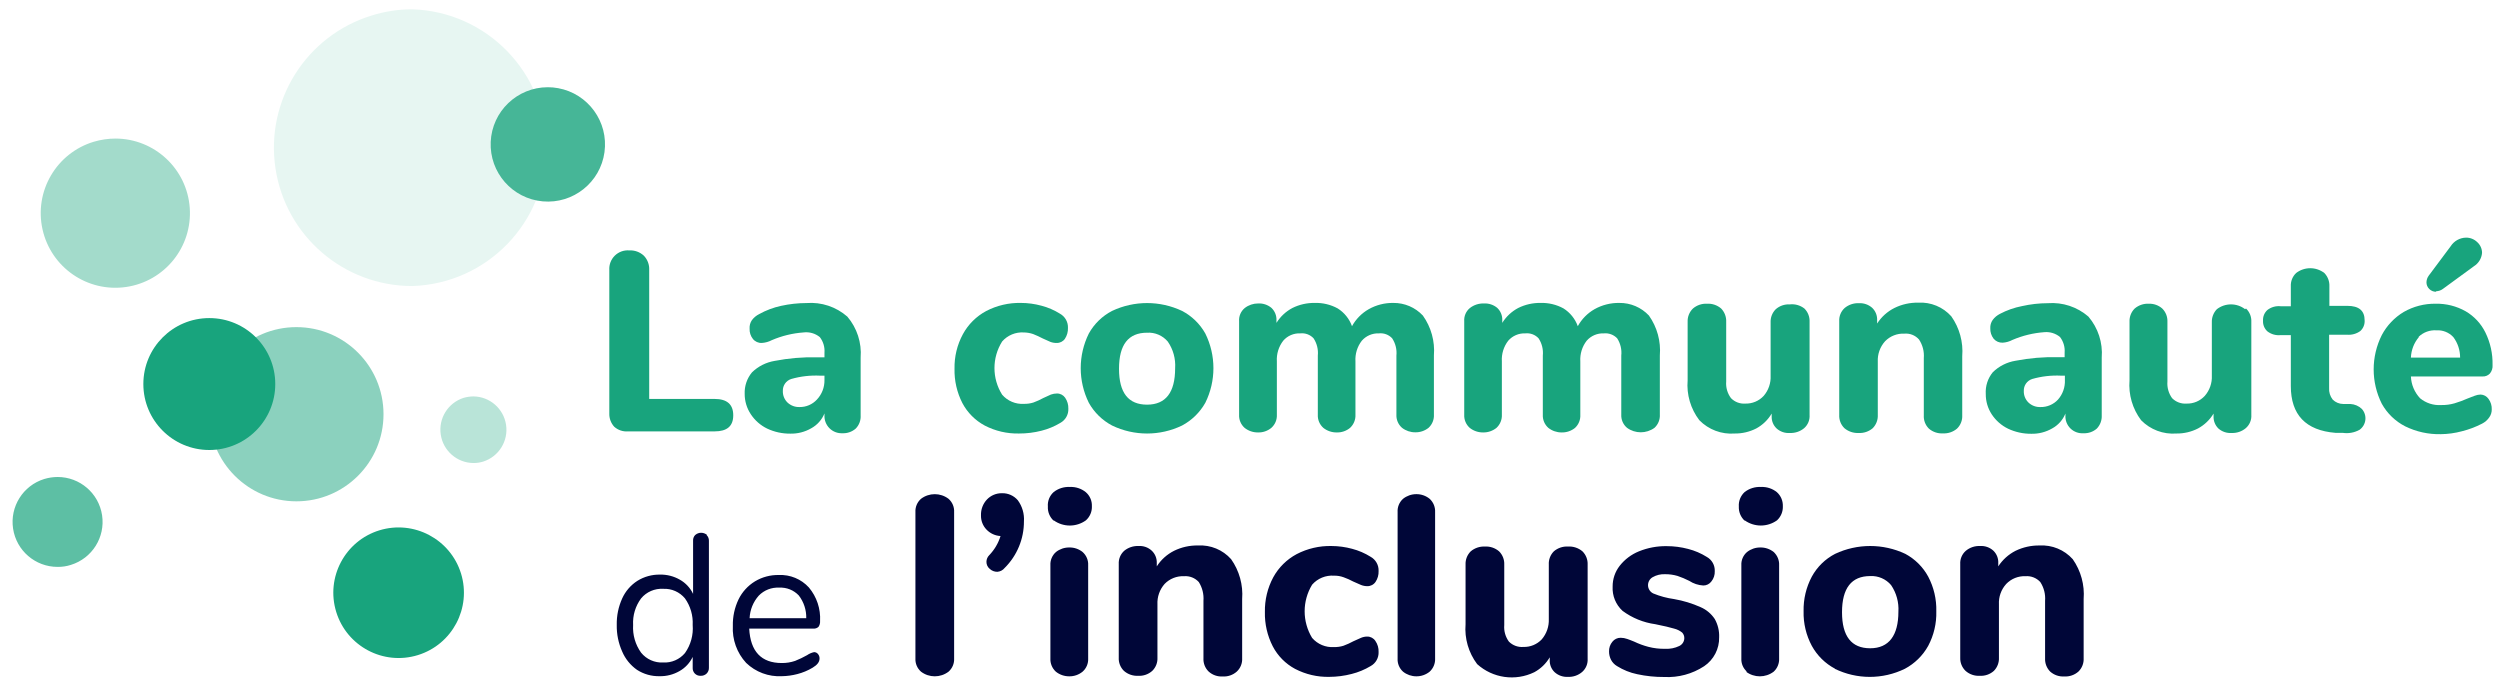
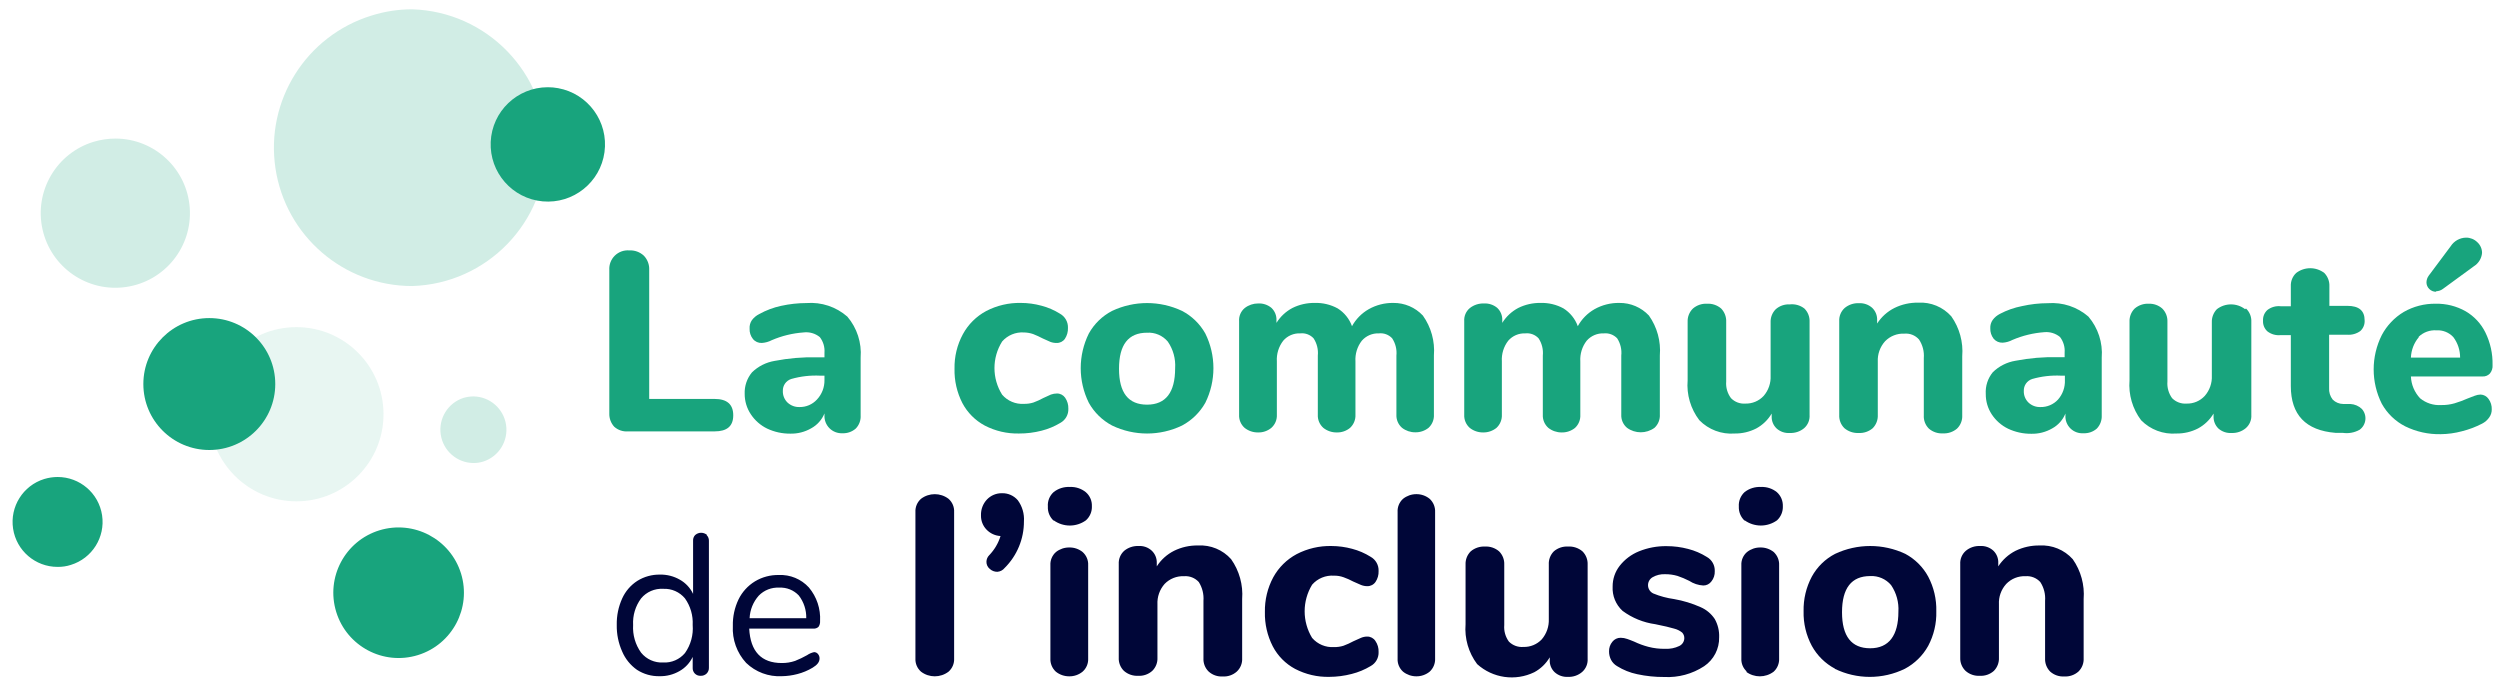
<svg xmlns="http://www.w3.org/2000/svg" width="940" height="255" viewBox="0 0 940 255" preserveAspectRatio="xMinYMin meet" fill="none">
-   <path fill-rule="evenodd" clip-rule="evenodd" d="M266.55 203.3a2.853 2.853 0 00-.85-2.1l.15-.05a3.401 3.401 0 00-4.45 0 2.851 2.851 0 00-.8 2.15v20a11.998 11.998 0 00-5-5.35 14.352 14.352 0 00-7.45-1.9c-3-.05-5.952.766-8.5 2.35a15.408 15.408 0 00-5.7 6.6 22.956 22.956 0 00-2.05 10 23.364 23.364 0 002.05 10 16.104 16.104 0 005.55 6.85 15 15 0 008.5 2.4c2.61.056 5.186-.601 7.45-1.9a11.998 11.998 0 005-5.35v4.05a2.9 2.9 0 00.8 2.2 2.847 2.847 0 002.2.85 3.047 3.047 0 002.25-.85c.577-.583.885-1.38.85-2.2V203.3zm-6.1 31.7a16.045 16.045 0 01-2.9 10.55 9.997 9.997 0 01-8.2 3.55 9.998 9.998 0 01-8.3-3.7 16.198 16.198 0 01-3-10.4 15.35 15.35 0 013-10 10.001 10.001 0 018.3-3.6 10.001 10.001 0 018.2 3.6 15.851 15.851 0 012.9 10zM308.15 247.6a2.45 2.45 0 00-.6-1.7 1.846 1.846 0 00-1.45-.7 7.386 7.386 0 00-2.65 1.15 36.176 36.176 0 01-4.5 2.15c-1.609.548-3.3.818-5 .8-7.7 0-11.8-4.35-12.25-12.95h24.1a2.501 2.501 0 001.95-.65c.447-.643.659-1.42.6-2.2a18.1 18.1 0 00-4.2-12.6 14.449 14.449 0 00-11.35-4.7 16.742 16.742 0 00-8.95 2.4 16.397 16.397 0 00-6.15 6.75 21.894 21.894 0 00-2.15 10 18.953 18.953 0 005 13.9 17.953 17.953 0 0013.4 5 24.23 24.23 0 005.85-.8 21.58 21.58 0 005.75-2.4c1.75-1.05 2.6-2.15 2.6-3.45zm-26.3-15.15a13.649 13.649 0 013.45-8.5 9.997 9.997 0 017.7-3 9.4 9.4 0 017.35 2.95 13.45 13.45 0 012.8 8.55h-21.3z" fill="#000638" />
-   <path d="M346.3 252.55a6.201 6.201 0 01-2.1-5v-55a6.2 6.2 0 012.1-5 8.548 8.548 0 0110.35 0 6.197 6.197 0 012.1 5v55a6.198 6.198 0 01-2.1 5 8.55 8.55 0 01-10.35 0zM382.7 188.1a12.05 12.05 0 012.3 7.95 24.552 24.552 0 01-7.25 17.5A3.905 3.905 0 01375 215a4.102 4.102 0 01-2.85-1.1 3.353 3.353 0 01-1.25-2.65 3.6 3.6 0 011.05-2.5 17.944 17.944 0 004.25-7.2 7.902 7.902 0 01-5.3-2.45 7.452 7.452 0 01-2.05-5.35 8.3 8.3 0 012.25-5.95 7.646 7.646 0 015.65-2.35 7.547 7.547 0 015.95 2.65z" fill="#000638" />
+   <path fill-rule="evenodd" clip-rule="evenodd" d="M266.55 203.3a2.853 2.853 0 00-.85-2.1l.15-.05a3.401 3.401 0 00-4.45 0 2.851 2.851 0 00-.8 2.15v20a11.998 11.998 0 00-5-5.35 14.352 14.352 0 00-7.45-1.9c-3-.05-5.952.766-8.5 2.35a15.408 15.408 0 00-5.7 6.6 22.956 22.956 0 00-2.05 10 23.364 23.364 0 002.05 10 16.104 16.104 0 005.55 6.85 15 15 0 008.5 2.4c2.61.056 5.186-.601 7.45-1.9a11.998 11.998 0 005-5.35v4.05a2.9 2.9 0 00.8 2.2 2.847 2.847 0 002.2.85 3.047 3.047 0 002.25-.85c.577-.583.885-1.38.85-2.2V203.3zm-6.1 31.7a16.045 16.045 0 01-2.9 10.55 9.997 9.997 0 01-8.2 3.55 9.998 9.998 0 01-8.3-3.7 16.198 16.198 0 01-3-10.4 15.35 15.35 0 013-10 10.001 10.001 0 018.3-3.6 10.001 10.001 0 018.2 3.6 15.851 15.851 0 012.9 10zM308.15 247.6a2.451 2.451 0 00-.6-1.7 1.852 1.852 0 00-1.45-.7 7.404 7.404 0 00-2.65 1.15 36.034 36.034 0 01-4.5 2.15 14.99 14.99 0 01-5 .8c-7.7 0-11.8-4.35-12.25-12.95h24.1a2.501 2.501 0 001.95-.65 3.402 3.402 0 00.6-2.2 18.102 18.102 0 00-4.2-12.6 14.449 14.449 0 00-11.35-4.7 16.742 16.742 0 00-8.95 2.4 16.397 16.397 0 00-6.15 6.75 21.897 21.897 0 00-2.15 10 18.952 18.952 0 005 13.9 17.95 17.95 0 0013.4 5 24.23 24.23 0 005.85-.8 21.547 21.547 0 005.75-2.4c1.75-1.05 2.6-2.15 2.6-3.45zm-26.3-15.15a13.65 13.65 0 013.45-8.5 10 10 0 017.7-3 9.4 9.4 0 017.35 2.95 13.45 13.45 0 012.8 8.55h-21.3z" fill="#000638" />
+   <path d="M346.3 252.55a6.2 6.2 0 01-2.1-5v-55a6.201 6.201 0 012.1-5 8.55 8.55 0 0110.35 0 6.198 6.198 0 012.1 5v55a6.197 6.197 0 01-2.1 5 8.548 8.548 0 01-10.35 0zM382.7 188.1a12.052 12.052 0 012.3 7.95 24.55 24.55 0 01-7.25 17.5A3.897 3.897 0 01375 215a4.102 4.102 0 01-2.85-1.1 3.35 3.35 0 01-1.25-2.65 3.604 3.604 0 011.05-2.5 17.944 17.944 0 004.25-7.2 7.898 7.898 0 01-5.3-2.45 7.452 7.452 0 01-2.05-5.35 8.303 8.303 0 012.25-5.95 7.65 7.65 0 015.65-2.35 7.554 7.554 0 015.95 2.65z" fill="#000638" />
  <path fill-rule="evenodd" clip-rule="evenodd" d="M394 190.45a6.698 6.698 0 002.2 5.35v-.15a10.35 10.35 0 0012.1 0 6.749 6.749 0 002.25-5.35 6.601 6.601 0 00-2.3-5.25 8.85 8.85 0 00-6-1.95 9.052 9.052 0 00-6.05 1.9 6.6 6.6 0 00-2.2 5.45zm.95 57.1a6.35 6.35 0 002.05 5 8 8 0 005.05 1.75 7.746 7.746 0 005-1.75 6.197 6.197 0 002.1-5v-35a6.198 6.198 0 00-2.1-5 7.704 7.704 0 00-5-1.7 7.952 7.952 0 00-5 1.7 6.201 6.201 0 00-2.1 5v35z" fill="#000638" />
-   <path d="M462.9 210.25a23.002 23.002 0 014.15 15v22.25a6.35 6.35 0 01-2 5 7.297 7.297 0 01-5.3 1.85 7.2 7.2 0 01-5.3-1.85 6.497 6.497 0 01-1.95-5v-21.6a11.603 11.603 0 00-1.75-7.05 6.8 6.8 0 00-5.55-2.2 9.603 9.603 0 00-7.3 2.9 10.8 10.8 0 00-2.7 7.7v20a6.5 6.5 0 01-1.95 5 7.297 7.297 0 01-5.3 1.85 7.498 7.498 0 01-5.35-1.85 6.497 6.497 0 01-1.95-5V212.1a6.249 6.249 0 012.05-5 7.953 7.953 0 015.35-1.8 6.65 6.65 0 015 1.75 6.05 6.05 0 011.9 4.6v1.3a16.597 16.597 0 016.5-5.85 19.55 19.55 0 019-2 15.453 15.453 0 0112.45 5.15zM486.95 251.5a20.256 20.256 0 01-8.4-8.5 27.002 27.002 0 01-2.95-12.9 26.548 26.548 0 013.15-13.05 21.694 21.694 0 018.8-8.7 27.084 27.084 0 0113.1-3.05 29.97 29.97 0 017.75 1.05 24.993 24.993 0 016.95 3 5.849 5.849 0 013 5.35 6.852 6.852 0 01-1.15 4.1 3.651 3.651 0 01-3.1 1.6 6.367 6.367 0 01-2.35-.45l-2.95-1.3a25.888 25.888 0 00-3.6-1.6 9.97 9.97 0 00-3.6-.6 9.997 9.997 0 00-8.25 3.4 19.25 19.25 0 000 20 10 10 0 008.25 3.45 10.867 10.867 0 003.55-.5 28.287 28.287 0 003.75-1.7l2.9-1.3a5.875 5.875 0 012.3-.45 3.597 3.597 0 013.05 1.65 6.801 6.801 0 011.2 4.15 5.753 5.753 0 01-3 5.3 26.134 26.134 0 01-7.1 2.95 33.797 33.797 0 01-8.45 1.1 26.51 26.51 0 01-12.85-3zM527.55 252.55a6.201 6.201 0 01-2.05-5v-55a6.199 6.199 0 012.05-5 7.997 7.997 0 015-1.75 7.85 7.85 0 015 1.75 6.35 6.35 0 012.05 5v55a6.35 6.35 0 01-2.05 5 7.855 7.855 0 01-5 1.75 8.003 8.003 0 01-5-1.75zM595 207.3a6.597 6.597 0 011.95 5v35.35a6.1 6.1 0 01-2.05 5 7.651 7.651 0 01-5.35 1.85 6.85 6.85 0 01-5-1.75 5.949 5.949 0 01-1.85-4.6v-1a15.005 15.005 0 01-5.8 5.6 19.4 19.4 0 01-21.5-3.05 22.051 22.051 0 01-4.35-15v-22.4a6.597 6.597 0 011.95-5 7.697 7.697 0 015.35-1.8 7.494 7.494 0 015.3 1.8 6.597 6.597 0 011.95 5V235a9.25 9.25 0 001.75 6.25 6.9 6.9 0 005.45 2 9.101 9.101 0 006.9-2.85 11.054 11.054 0 002.65-7.65V212.3a6.55 6.55 0 011.9-5 7.494 7.494 0 015.3-1.8 7.699 7.699 0 015.45 1.8zM615.6 253.5a23.056 23.056 0 01-7.6-3.05 6.009 6.009 0 01-2.25-2.35 6.893 6.893 0 01-.75-3.1 5.444 5.444 0 011.25-3.7 3.9 3.9 0 013.1-1.5c.853.007 1.698.16 2.5.45.8.3 1.7.6 2.6 1a30.013 30.013 0 005.3 1.95c2.088.547 4.242.799 6.4.75 1.81.094 3.615-.267 5.25-1.05a3.302 3.302 0 001.9-2.9 2.997 2.997 0 00-.8-2.15 7.795 7.795 0 00-3.05-1.5c-1.5-.45-3.8-1-7.05-1.65a26.908 26.908 0 01-12.3-5 11.548 11.548 0 01-3.75-9.15 12.544 12.544 0 012.65-7.8 17.6 17.6 0 017.25-5.45 26.6 26.6 0 0110.4-1.95 31.591 31.591 0 018.1 1.05 24.627 24.627 0 017 3 5.849 5.849 0 013 5.35 5.753 5.753 0 01-1.25 3.85 3.751 3.751 0 01-3.05 1.55 10.763 10.763 0 01-5.3-1.75 32.317 32.317 0 00-4.4-1.85 16.015 16.015 0 00-4.65-.65 8.643 8.643 0 00-4.75 1.15 3.451 3.451 0 00.3 6.1 31.934 31.934 0 007.8 2.1 42.152 42.152 0 0110 3.05c2.159.94 4 2.486 5.3 4.45a13 13 0 011.65 6.85 12.799 12.799 0 01-5.65 10.9 25.003 25.003 0 01-15 4.05 46.667 46.667 0 01-10.15-1.05z" fill="#000638" />
-   <path fill-rule="evenodd" clip-rule="evenodd" d="M653.8 190.45a6.85 6.85 0 002.2 5.35v-.15a10.451 10.451 0 0012.15 0 6.852 6.852 0 002.2-5.35 6.75 6.75 0 00-2.25-5.25 8.853 8.853 0 00-6-1.95 9.197 9.197 0 00-6.1 1.9 6.75 6.75 0 00-2.2 5.45zm.95 57.1a6.197 6.197 0 002.1 5h-.35a8.602 8.602 0 0010.4 0 6.35 6.35 0 002.05-5v-35a6.35 6.35 0 00-2.05-5 7.8 7.8 0 00-5-1.7 7.946 7.946 0 00-5 1.7 6.098 6.098 0 00-2.15 5v35zM681.25 242.85a21.356 21.356 0 008.75 8.6h-.15a30 30 0 0026.4 0 21.65 21.65 0 008.75-8.6 26.142 26.142 0 003.05-13A26.502 26.502 0 00725 216.8a21.199 21.199 0 00-8.6-8.55 30.995 30.995 0 00-26.4 0 20.9 20.9 0 00-8.75 8.55 26.501 26.501 0 00-3.1 13.05 26.198 26.198 0 003.1 13zm29.8-22.85a16.051 16.051 0 012.75 10c0 8.9-3.55 13.75-10.6 13.75s-10.6-4.5-10.6-13.55 3.55-13.6 10.6-13.6a9.599 9.599 0 017.85 3.4z" fill="#000638" />
+   <path d="M462.9 210.25a23.002 23.002 0 014.15 15v22.25a6.35 6.35 0 01-2 5 7.297 7.297 0 01-5.3 1.85 7.2 7.2 0 01-5.3-1.85 6.497 6.497 0 01-1.95-5v-21.6a11.603 11.603 0 00-1.75-7.05 6.8 6.8 0 00-5.55-2.2 9.603 9.603 0 00-7.3 2.9 10.8 10.8 0 00-2.7 7.7v20a6.5 6.5 0 01-1.95 5 7.297 7.297 0 01-5.3 1.85 7.498 7.498 0 01-5.35-1.85 6.497 6.497 0 01-1.95-5V212.1a6.249 6.249 0 012.05-5 7.953 7.953 0 015.35-1.8 6.65 6.65 0 015 1.75 6.05 6.05 0 011.9 4.6v1.3a16.597 16.597 0 016.5-5.85 19.55 19.55 0 019-2 15.453 15.453 0 0112.45 5.15zM486.95 251.5a20.25 20.25 0 01-8.4-8.5 27.002 27.002 0 01-2.95-12.9 26.548 26.548 0 013.15-13.05 21.706 21.706 0 018.8-8.7 27.107 27.107 0 0113.1-3.05 29.97 29.97 0 017.75 1.05 25.023 25.023 0 016.95 3 5.85 5.85 0 013 5.35 6.852 6.852 0 01-1.15 4.1 3.649 3.649 0 01-3.1 1.6 6.347 6.347 0 01-2.35-.45l-2.95-1.3a26.126 26.126 0 00-3.6-1.6 10.013 10.013 0 00-3.6-.6 10.003 10.003 0 00-8.25 3.4 19.25 19.25 0 000 20 10 10 0 008.25 3.45 10.84 10.84 0 003.55-.5 28.033 28.033 0 003.75-1.7l2.9-1.3a5.912 5.912 0 012.3-.45 3.6 3.6 0 013.05 1.65 6.801 6.801 0 011.2 4.15 5.75 5.75 0 01-3 5.3 26.072 26.072 0 01-7.1 2.95 33.75 33.75 0 01-8.45 1.1c-4.468.1-8.888-.932-12.85-3zM527.55 252.55a6.199 6.199 0 01-2.05-5v-55a6.201 6.201 0 012.05-5 8.003 8.003 0 015-1.75 7.85 7.85 0 015 1.75 6.35 6.35 0 012.05 5v55a6.35 6.35 0 01-2.05 5 7.85 7.85 0 01-5 1.75 7.997 7.997 0 01-5-1.75zM595 207.3a6.598 6.598 0 011.95 5v35.35a6.1 6.1 0 01-2.05 5 7.651 7.651 0 01-5.35 1.85 6.85 6.85 0 01-5-1.75 5.948 5.948 0 01-1.85-4.6v-1a14.998 14.998 0 01-5.8 5.6 19.4 19.4 0 01-21.5-3.05 22.051 22.051 0 01-4.35-15v-22.4a6.598 6.598 0 011.95-5 7.702 7.702 0 015.35-1.8 7.503 7.503 0 015.3 1.8 6.598 6.598 0 011.95 5V235a9.248 9.248 0 001.75 6.25 6.9 6.9 0 005.45 2 9.098 9.098 0 006.9-2.85 11.052 11.052 0 002.65-7.65V212.3a6.551 6.551 0 011.9-5 7.503 7.503 0 015.3-1.8 7.699 7.699 0 015.45 1.8zM615.6 253.5a23.056 23.056 0 01-7.6-3.05 5.995 5.995 0 01-2.25-2.35 6.887 6.887 0 01-.75-3.1 5.447 5.447 0 011.25-3.7 3.9 3.9 0 013.1-1.5 7.56 7.56 0 012.5.45c.8.3 1.7.6 2.6 1a30.013 30.013 0 005.3 1.95c2.088.547 4.242.8 6.4.75 1.81.094 3.615-.267 5.25-1.05a3.3 3.3 0 001.9-2.9 3 3 0 00-.8-2.15 7.81 7.81 0 00-3.05-1.5c-1.5-.45-3.8-1-7.05-1.65a26.908 26.908 0 01-12.3-5 11.547 11.547 0 01-3.75-9.15 12.546 12.546 0 012.65-7.8 17.6 17.6 0 017.25-5.45 26.6 26.6 0 0110.4-1.95 31.591 31.591 0 018.1 1.05 24.683 24.683 0 017 3 5.85 5.85 0 013 5.35 5.75 5.75 0 01-1.25 3.85 3.749 3.749 0 01-3.05 1.55 10.743 10.743 0 01-5.3-1.75 32.444 32.444 0 00-4.4-1.85 16.084 16.084 0 00-4.65-.65 8.652 8.652 0 00-4.75 1.15 3.45 3.45 0 00.3 6.1 31.845 31.845 0 007.8 2.1 42.198 42.198 0 0110 3.05c2.159.941 4 2.486 5.3 4.45a13.003 13.003 0 011.65 6.85 12.798 12.798 0 01-5.65 10.9 24.996 24.996 0 01-15 4.05 46.667 46.667 0 01-10.15-1.05z" fill="#000638" />
+   <path fill-rule="evenodd" clip-rule="evenodd" d="M653.8 190.45a6.85 6.85 0 002.2 5.35v-.15a10.448 10.448 0 0012.15 0 6.852 6.852 0 002.2-5.35 6.75 6.75 0 00-2.25-5.25 8.853 8.853 0 00-6-1.95 9.208 9.208 0 00-6.1 1.9 6.75 6.75 0 00-2.2 5.45zm.95 57.1a6.197 6.197 0 002.1 5h-.35a8.599 8.599 0 0010.4 0 6.35 6.35 0 002.05-5v-35a6.35 6.35 0 00-2.05-5 7.8 7.8 0 00-5-1.7 7.952 7.952 0 00-5 1.7 6.098 6.098 0 00-2.15 5v35zM681.25 242.85a21.356 21.356 0 008.75 8.6h-.15a30 30 0 0026.4 0 21.643 21.643 0 008.75-8.6 26.14 26.14 0 003.05-13A26.504 26.504 0 00725 216.8a21.205 21.205 0 00-8.6-8.55 31.002 31.002 0 00-26.4 0 20.906 20.906 0 00-8.75 8.55 26.501 26.501 0 00-3.1 13.05 26.193 26.193 0 003.1 13zm29.8-22.85a16.051 16.051 0 012.75 10c0 8.9-3.55 13.75-10.6 13.75s-10.6-4.5-10.6-13.55 3.55-13.6 10.6-13.6a9.601 9.601 0 017.85 3.4z" fill="#000638" />
  <path d="M779.35 210.25a23.002 23.002 0 014.1 15v22.25a6.5 6.5 0 01-1.95 5 7.397 7.397 0 01-5.35 1.85 7.294 7.294 0 01-5.3-1.85 6.648 6.648 0 01-1.9-5v-21.6a11.257 11.257 0 00-1.8-7.05 6.8 6.8 0 00-5.55-2.2 9.5 9.5 0 00-7.25 2.9 10.599 10.599 0 00-2.75 7.7v20a6.652 6.652 0 01-1.9 5 7.295 7.295 0 01-5.3 1.85 7.397 7.397 0 01-5.35-1.85 6.55 6.55 0 01-2-5V212.1a6.15 6.15 0 012.1-5 7.798 7.798 0 015.35-1.8 6.754 6.754 0 015 1.75 6.052 6.052 0 011.85 4.6v1.3a16.953 16.953 0 016.5-5.85 20.01 20.01 0 019-2 15.598 15.598 0 0112.5 5.15z" fill="#000638" />
-   <circle opacity=".5" cx="111.45" cy="155.749" r="32.75" fill="#18A47D" />
+   <circle opacity=".5" cx="111.45" cy="155.75" r="32.75" fill="#D1EDE5" />
  <circle cx="78.7" cy="144.4" r="24.8" fill="#18A47D" />
-   <path d="M155 3.5a50.547 50.547 0 00-15.3 2.35c-24.595 7.569-39.956 31.989-36.127 57.436 3.828 25.447 25.693 44.267 51.427 44.264 28.105-.872 50.437-23.907 50.437-52.025C205.437 27.406 183.105 4.37 155 3.5z" fill="#E7F6F2" />
-   <path d="M173.35 215.65c3.981 12.958-3.293 26.69-16.249 30.676-12.957 3.985-26.691-3.285-30.681-16.24-3.989-12.955 3.276-26.692 16.23-30.686 12.963-3.967 26.692 3.3 30.7 16.25z" fill="#18A47D" />
-   <path d="M21.65 179.349a17.61 17.61 0 00-5 .75 16.9 16.9 0 005 33.05 15.426 15.426 0 005-.75 16.9 16.9 0 00-5-33.05z" fill="#5DBFA4" />
-   <path d="M178 149.05c-1.253.015-2.497.2-3.7.55a12.55 12.55 0 00-8.577 13.825A12.549 12.549 0 00178 174.1c1.254.01 2.503-.176 3.7-.55a12.55 12.55 0 00-3.7-24.5" fill="#B9E4D8" />
-   <path d="M43.45 52.1c-2.777.006-5.538.41-8.2 1.2-14.057 4.25-22.457 18.622-19.26 32.956 3.196 14.333 16.908 23.774 31.438 21.648 14.531-2.127 24.962-15.1 23.918-29.75C70.302 63.507 58.136 52.144 43.45 52.1z" fill="#A3DBCB" />
-   <path d="M205.95 32.8c-11.493.019-20.939 9.074-21.443 20.556-.505 11.482 8.11 21.33 19.557 22.357 11.447 1.028 21.678-7.13 23.226-18.518 1.548-11.388-6.134-21.98-17.44-24.046a20.558 20.558 0 00-3.9-.35z" fill="#46B697" />
-   <path d="M230.95 160.45a7.053 7.053 0 01-1.85-5V101.5a6.953 6.953 0 017.5-7.35 7.45 7.45 0 015.5 2 7.246 7.246 0 012 5.35V150h24.6c4.65 0 7 2.05 7 6.15 0 4.1-2.35 6.05-7 6.05h-32.55a6.898 6.898 0 01-5.2-1.75z" fill="#18A47D" />
-   <path fill-rule="evenodd" clip-rule="evenodd" d="M323.6 134.449a21.197 21.197 0 00-5-15.4 20.854 20.854 0 00-15.35-5.1 44.708 44.708 0 00-9.55 1.05 30.056 30.056 0 00-8.25 3.1 7.66 7.66 0 00-2.75 2.3 5.005 5.005 0 00-.85 3.15 5.8 5.8 0 001.25 3.9 4.048 4.048 0 003.35 1.5 9.29 9.29 0 003.75-1.05 36.89 36.89 0 0111.9-2.9 8.103 8.103 0 016.15 1.75 8.501 8.501 0 011.75 5.9v1.7h-2.75a74.683 74.683 0 00-16 1.35 16.007 16.007 0 00-8.5 4.3 11.952 11.952 0 00-2.75 8.1 13.704 13.704 0 002.3 7.65 15.403 15.403 0 006.15 5.4 19.98 19.98 0 008.7 1.9 14.998 14.998 0 007.85-2 11.144 11.144 0 005-5.6v.7a6.448 6.448 0 006.75 6.75 7.095 7.095 0 005-1.75 6.498 6.498 0 001.85-5v-21.7zm-13.6 8.45a10.399 10.399 0 01-2.85 7.35 8.695 8.695 0 01-6.55 2.8 6.292 6.292 0 01-4.45-1.65 5.8 5.8 0 01-1.8-4.4 4.55 4.55 0 013.15-4.5 33.53 33.53 0 0110.9-1.25h1.6v1.65z" fill="#18A47D" />
-   <path d="M370.25 160a20.397 20.397 0 01-8.4-8.45 27.002 27.002 0 01-2.95-12.9 26.196 26.196 0 013.15-13 21.548 21.548 0 018.75-8.7 27.052 27.052 0 0113.05-3.05c2.618.004 5.225.357 7.75 1.05a24.993 24.993 0 016.95 3 5.849 5.849 0 013 5.35 6.951 6.951 0 01-1.15 4.1 3.653 3.653 0 01-3.1 1.55 6.302 6.302 0 01-2.35-.4l-2.9-1.3a34.791 34.791 0 00-3.6-1.65 11.349 11.349 0 00-3.45-.6 9.998 9.998 0 00-8.2 3.4 18.801 18.801 0 000 20 10 10 0 008.2 3.45 11.037 11.037 0 003.55-.5 27.427 27.427 0 003.75-1.7l2.85-1.3a6.955 6.955 0 012.3-.4 3.701 3.701 0 013.05 1.6 6.903 6.903 0 011.2 4.15 5.8 5.8 0 01-3 5.3 26.134 26.134 0 01-7.1 2.95 33.495 33.495 0 01-8.45 1.05 26.661 26.661 0 01-12.9-3z" fill="#18A47D" />
-   <path fill-rule="evenodd" clip-rule="evenodd" d="M409.4 151.45a21.503 21.503 0 008.75 8.55 30.3 30.3 0 0026.3 0 21.854 21.854 0 008.75-8.55 29.347 29.347 0 000-26.05 21.389 21.389 0 00-8.75-8.5 30.8 30.8 0 00-26.3 0 21.1 21.1 0 00-8.75 8.5 29.347 29.347 0 000 26.05zm29.7-23a15.796 15.796 0 012.75 10v.05c0 9-3.5 13.65-10.55 13.65-7.05 0-10.55-4.45-10.55-13.5s3.5-13.55 10.55-13.55a9.399 9.399 0 017.8 3.35z" fill="#18A47D" />
-   <path d="M535 118.65a22.75 22.75 0 014.15 15v22.2a6.3 6.3 0 01-2 5 7.743 7.743 0 01-5 1.7 8.048 8.048 0 01-5-1.7 6.2 6.2 0 01-2.1-5V133.7a10.004 10.004 0 00-1.6-6.5 5.953 5.953 0 00-5-1.85 8.052 8.052 0 00-6.4 2.75 11.548 11.548 0 00-2.4 7.8v20a6.35 6.35 0 01-2.05 5 7.55 7.55 0 01-5 1.7 7.946 7.946 0 01-5-1.7 6.2 6.2 0 01-2.1-5v-22.2a10.004 10.004 0 00-1.6-6.5 5.953 5.953 0 00-5-1.85 7.952 7.952 0 00-6.4 2.75 11.548 11.548 0 00-2.4 7.8v20a6.2 6.2 0 01-2.1 5 7.55 7.55 0 01-5 1.7 7.946 7.946 0 01-5-1.7 6.2 6.2 0 01-2.1-5v-35.1a5.899 5.899 0 012.15-5 8.15 8.15 0 015-1.7 7.203 7.203 0 015 1.65 6.05 6.05 0 011.9 4.7v.95a15.708 15.708 0 016-5.6 18.263 18.263 0 018.4-1.9 16.955 16.955 0 018.6 2.05 13.16 13.16 0 015.4 6.7 16.51 16.51 0 016.3-6.4 18.313 18.313 0 019.25-2.35 15.002 15.002 0 0111.1 4.75zM620 118.65a22.75 22.75 0 014.1 15v22.2a6.3 6.3 0 01-2 5 8.747 8.747 0 01-10.35 0 6.097 6.097 0 01-2.15-5V133.7a9.999 9.999 0 00-1.55-6.5 6.103 6.103 0 00-5-1.85 8.101 8.101 0 00-6.45 2.75 11.548 11.548 0 00-2.4 7.8v20a6.3 6.3 0 01-2 5 7.743 7.743 0 01-5 1.7 8.048 8.048 0 01-5-1.7 6.197 6.197 0 01-2.1-5v-22.2a10.004 10.004 0 00-1.6-6.5 5.953 5.953 0 00-5-1.85 8.052 8.052 0 00-6.4 2.75 11.548 11.548 0 00-2.4 7.8v20a6.35 6.35 0 01-2.05 5 7.797 7.797 0 01-5 1.7 7.946 7.946 0 01-5-1.7 6.197 6.197 0 01-2.1-5v-35.1a5.899 5.899 0 012.15-5 8.149 8.149 0 015.25-1.7 7.203 7.203 0 015 1.65 6.05 6.05 0 011.9 4.7v.95a15.708 15.708 0 016-5.6 18.263 18.263 0 018.4-1.9 16.957 16.957 0 018.6 2.05 13.16 13.16 0 015.4 6.7 16.51 16.51 0 016.3-6.4 18.501 18.501 0 019.3-2.35 15.003 15.003 0 0111.15 4.75zM678.45 116a6.6 6.6 0 011.95 5v35a6.052 6.052 0 01-2.05 5 7.854 7.854 0 01-5.35 1.8 6.705 6.705 0 01-5-1.7 5.95 5.95 0 01-1.85-4.6v-1a15.005 15.005 0 01-5.8 5.6 17.31 17.31 0 01-8.1 1.9 16.804 16.804 0 01-13.3-5 21.75 21.75 0 01-4.4-15v-22a6.597 6.597 0 012-5 7.546 7.546 0 015.3-1.8 7.494 7.494 0 015.3 1.8 6.75 6.75 0 011.9 5v22.45a9.15 9.15 0 001.8 6.25 6.803 6.803 0 005.4 2.05 9.05 9.05 0 006.9-2.9 10.802 10.802 0 002.6-7.6v-20a6.597 6.597 0 011.95-5 7.346 7.346 0 015.25-1.8 7.595 7.595 0 015.5 1.55zM733.7 118.95a22.853 22.853 0 014.1 15v22.2a6.5 6.5 0 01-1.95 5 7.551 7.551 0 01-5.3 1.8 7.4 7.4 0 01-5.3-1.8 6.497 6.497 0 01-1.9-5v-21.5a11.006 11.006 0 00-1.8-7 6.55 6.55 0 00-5.5-2.2 9.499 9.499 0 00-7.25 2.85 10.7 10.7 0 00-2.75 7.7v20a6.652 6.652 0 01-1.9 5 7.499 7.499 0 01-5.3 1.8 7.697 7.697 0 01-5.35-1.8 6.497 6.497 0 01-1.95-5v-35.2a6.249 6.249 0 012.05-5 7.847 7.847 0 015.35-1.8 6.95 6.95 0 015 1.75 6.052 6.052 0 011.85 4.6v1.3a16.597 16.597 0 016.5-5.85 19.46 19.46 0 018.95-2 15.453 15.453 0 0112.45 5.15z" fill="#18A47D" />
+   <path d="M155 3.5a50.547 50.547 0 00-15.3 2.35c-24.595 7.569-39.956 31.989-36.127 57.436 3.828 25.447 25.693 44.267 51.427 44.264 28.105-.871 50.437-23.906 50.437-52.025 0-28.118-22.332-51.154-50.437-52.025z" fill="#D1EDE5" />
+   <path d="M173.35 215.651c3.981 12.957-3.293 26.69-16.249 30.675-12.957 3.985-26.691-3.285-30.681-16.24-3.989-12.955 3.276-26.692 16.23-30.685 12.963-3.968 26.692 3.299 30.7 16.25zM21.65 179.35c-1.694.008-3.378.26-5 .75a16.9 16.9 0 005 33.05 15.453 15.453 0 005-.75 16.9 16.9 0 00-5-33.05z" fill="#18A47D" />
+   <path d="M178 149.051a13.754 13.754 0 00-3.7.55 12.548 12.548 0 00-8.577 13.824A12.55 12.55 0 00178 174.101a12.118 12.118 0 003.7-.55 12.55 12.55 0 00-3.7-24.5M43.45 52.1c-2.777.006-5.538.41-8.2 1.2-14.057 4.25-22.457 18.623-19.26 32.956 3.196 14.333 16.908 23.775 31.438 21.648 14.531-2.126 24.962-15.1 23.918-29.749C70.302 63.507 58.136 52.143 43.45 52.1z" fill="#D1EDE5" />
+   <path d="M205.95 32.8c-11.493.02-20.939 9.074-21.443 20.556-.505 11.482 8.11 21.33 19.557 22.358 11.447 1.027 21.678-7.13 23.226-18.518 1.548-11.389-6.134-21.98-17.44-24.046a20.558 20.558 0 00-3.9-.35zM230.95 160.45a7.053 7.053 0 01-1.85-5V101.5a6.953 6.953 0 017.5-7.35 7.45 7.45 0 015.5 2 7.246 7.246 0 012 5.35V150h24.6c4.65 0 7 2.05 7 6.15 0 4.1-2.35 6.05-7 6.05h-32.55a6.898 6.898 0 01-5.2-1.75z" fill="#18A47D" />
+   <path fill-rule="evenodd" clip-rule="evenodd" d="M323.6 134.45a21.196 21.196 0 00-5-15.4 20.85 20.85 0 00-15.35-5.1 44.708 44.708 0 00-9.55 1.05 30.024 30.024 0 00-8.25 3.1 7.65 7.65 0 00-2.75 2.3 5.003 5.003 0 00-.85 3.15 5.802 5.802 0 001.25 3.9 4.05 4.05 0 003.35 1.5 9.29 9.29 0 003.75-1.05 36.839 36.839 0 0111.9-2.9 8.099 8.099 0 016.15 1.75 8.5 8.5 0 011.75 5.9v1.7h-2.75a74.62 74.62 0 00-16 1.35 16 16 0 00-8.5 4.3 11.95 11.95 0 00-2.75 8.1 13.707 13.707 0 002.3 7.65 15.403 15.403 0 006.15 5.4 19.994 19.994 0 008.7 1.9 14.998 14.998 0 007.85-2 11.148 11.148 0 005-5.6v.7a6.453 6.453 0 006.75 6.75 7.095 7.095 0 005-1.75 6.498 6.498 0 001.85-5v-21.7zM310 142.9a10.4 10.4 0 01-2.85 7.35 8.702 8.702 0 01-6.55 2.8 6.301 6.301 0 01-4.45-1.65 5.8 5.8 0 01-1.8-4.4 4.55 4.55 0 013.15-4.5 33.502 33.502 0 0110.9-1.25h1.6v1.65z" fill="#18A47D" />
+   <path d="M370.25 160a20.397 20.397 0 01-8.4-8.45 27.002 27.002 0 01-2.95-12.9 26.196 26.196 0 013.15-13 21.548 21.548 0 018.75-8.7 27.052 27.052 0 0113.05-3.05 29.54 29.54 0 017.75 1.05 25.023 25.023 0 016.95 3 5.85 5.85 0 013 5.35 6.951 6.951 0 01-1.15 4.1 3.65 3.65 0 01-3.1 1.55 6.282 6.282 0 01-2.35-.4l-2.9-1.3a35.217 35.217 0 00-3.6-1.65 11.349 11.349 0 00-3.45-.6 10.001 10.001 0 00-8.2 3.4 18.801 18.801 0 000 20 9.998 9.998 0 008.2 3.45 11.037 11.037 0 003.55-.5 27.427 27.427 0 003.75-1.7l2.85-1.3a6.955 6.955 0 012.3-.4 3.701 3.701 0 013.05 1.6 6.903 6.903 0 011.2 4.15 5.8 5.8 0 01-3 5.3 26.072 26.072 0 01-7.1 2.95 33.404 33.404 0 01-8.45 1.05 26.639 26.639 0 01-12.9-3z" fill="#18A47D" />
+   <path fill-rule="evenodd" clip-rule="evenodd" d="M409.4 151.45a21.503 21.503 0 008.75 8.55 30.3 30.3 0 0026.3 0 21.854 21.854 0 008.75-8.55 29.347 29.347 0 000-26.05 21.395 21.395 0 00-8.75-8.5 30.8 30.8 0 00-26.3 0 21.1 21.1 0 00-8.75 8.5 29.347 29.347 0 000 26.05zm29.7-23a15.796 15.796 0 012.75 10v.05c0 9-3.5 13.65-10.55 13.65-7.05 0-10.55-4.45-10.55-13.5s3.5-13.55 10.55-13.55a9.399 9.399 0 017.8 3.35z" fill="#18A47D" />
+   <path d="M535 118.65a22.75 22.75 0 014.15 15v22.2a6.3 6.3 0 01-2 5 7.749 7.749 0 01-5 1.7 8.048 8.048 0 01-5-1.7 6.2 6.2 0 01-2.1-5V133.7a10.004 10.004 0 00-1.6-6.5 5.95 5.95 0 00-5-1.85 8.049 8.049 0 00-6.4 2.75 11.546 11.546 0 00-2.4 7.8v20a6.35 6.35 0 01-2.05 5 7.55 7.55 0 01-5 1.7 7.946 7.946 0 01-5-1.7 6.2 6.2 0 01-2.1-5v-22.2a10.004 10.004 0 00-1.6-6.5 5.95 5.95 0 00-5-1.85 7.952 7.952 0 00-6.4 2.75 11.546 11.546 0 00-2.4 7.8v20a6.2 6.2 0 01-2.1 5 7.55 7.55 0 01-5 1.7 7.946 7.946 0 01-5-1.7 6.2 6.2 0 01-2.1-5v-35.1a5.899 5.899 0 012.15-5 8.15 8.15 0 015-1.7 7.203 7.203 0 015 1.65 6.05 6.05 0 011.9 4.7v.95a15.7 15.7 0 016-5.6 18.25 18.25 0 018.4-1.9 16.955 16.955 0 018.6 2.05 13.155 13.155 0 015.4 6.7 16.503 16.503 0 016.3-6.4 18.292 18.292 0 019.25-2.35 15.002 15.002 0 0111.1 4.75zM620 118.65a22.749 22.749 0 014.1 15v22.2a6.3 6.3 0 01-2 5 8.75 8.75 0 01-10.35 0 6.098 6.098 0 01-2.15-5V133.7a9.999 9.999 0 00-1.55-6.5 6.1 6.1 0 00-5-1.85 8.098 8.098 0 00-6.45 2.75 11.546 11.546 0 00-2.4 7.8v20a6.3 6.3 0 01-2 5 7.749 7.749 0 01-5 1.7 8.048 8.048 0 01-5-1.7 6.197 6.197 0 01-2.1-5v-22.2a10.004 10.004 0 00-1.6-6.5 5.95 5.95 0 00-5-1.85 8.049 8.049 0 00-6.4 2.75 11.546 11.546 0 00-2.4 7.8v20a6.35 6.35 0 01-2.05 5 7.797 7.797 0 01-5 1.7 7.946 7.946 0 01-5-1.7 6.197 6.197 0 01-2.1-5v-35.1a5.899 5.899 0 012.15-5 8.149 8.149 0 015.25-1.7 7.203 7.203 0 015 1.65 6.05 6.05 0 011.9 4.7v.95a15.7 15.7 0 016-5.6 18.25 18.25 0 018.4-1.9 16.957 16.957 0 018.6 2.05 13.155 13.155 0 015.4 6.7 16.503 16.503 0 016.3-6.4 18.501 18.501 0 019.3-2.35 15.003 15.003 0 0111.15 4.75zM678.45 116a6.602 6.602 0 011.95 5v35a6.052 6.052 0 01-2.05 5 7.85 7.85 0 01-5.35 1.8 6.697 6.697 0 01-5-1.7 5.948 5.948 0 01-1.85-4.6v-1a14.998 14.998 0 01-5.8 5.6 17.298 17.298 0 01-8.1 1.9 16.797 16.797 0 01-13.3-5 21.748 21.748 0 01-4.4-15v-22a6.6 6.6 0 012-5 7.551 7.551 0 015.3-1.8 7.503 7.503 0 015.3 1.8 6.75 6.75 0 011.9 5v22.45a9.148 9.148 0 001.8 6.25 6.8 6.8 0 005.4 2.05 9.05 9.05 0 006.9-2.9 10.8 10.8 0 002.6-7.6v-20a6.598 6.598 0 011.95-5 7.35 7.35 0 015.25-1.8 7.605 7.605 0 015.5 1.55zM733.7 118.95a22.853 22.853 0 014.1 15v22.2a6.5 6.5 0 01-1.95 5 7.551 7.551 0 01-5.3 1.8 7.4 7.4 0 01-5.3-1.8 6.497 6.497 0 01-1.9-5v-21.5a11.006 11.006 0 00-1.8-7 6.55 6.55 0 00-5.5-2.2 9.499 9.499 0 00-7.25 2.85 10.7 10.7 0 00-2.75 7.7v20a6.652 6.652 0 01-1.9 5 7.499 7.499 0 01-5.3 1.8 7.697 7.697 0 01-5.35-1.8 6.497 6.497 0 01-1.95-5v-35.2a6.249 6.249 0 012.05-5 7.847 7.847 0 015.35-1.8 6.95 6.95 0 015 1.75 6.052 6.052 0 011.85 4.6v1.3a16.597 16.597 0 016.5-5.85 19.46 19.46 0 018.95-2 15.453 15.453 0 0112.45 5.15z" fill="#18A47D" />
  <path fill-rule="evenodd" clip-rule="evenodd" d="M790.25 134.45a21.204 21.204 0 00-5-15.4A20.853 20.853 0 00770 114c-3.281.008-6.55.377-9.75 1.1A30.022 30.022 0 00752 118a7.641 7.641 0 00-2.75 2.3 5.003 5.003 0 00-.9 3.15 6.042 6.042 0 001.25 3.9 4.197 4.197 0 003.4 1.5 8.955 8.955 0 003.7-1.05 37.418 37.418 0 0111.95-2.9 8.101 8.101 0 015.9 1.8 8.5 8.5 0 011.75 5.9v1.7h-2.5a74.614 74.614 0 00-16 1.35 15.85 15.85 0 00-8.5 4.3 11.75 11.75 0 00-2.65 8.2 13.698 13.698 0 002.25 7.65 15.39 15.39 0 006.15 5.4 19.994 19.994 0 008.7 1.9 15 15 0 007.85-2 11.144 11.144 0 005-5.6v.7a6.349 6.349 0 006.8 6.7 7.097 7.097 0 005-1.75 6.7 6.7 0 001.85-5v-21.7zm-13.85 8.45a10.4 10.4 0 01-2.6 7.35 8.697 8.697 0 01-6.6 2.8 6.197 6.197 0 01-4.45-1.65 5.8 5.8 0 01-1.8-4.4 4.55 4.55 0 013.15-4.5 33.499 33.499 0 0110.9-1.25h1.4v1.65z" fill="#18A47D" />
-   <path d="M844.5 116a6.45 6.45 0 012 5v35a6.048 6.048 0 01-2.1 5 7.753 7.753 0 01-5.3 1.8 6.803 6.803 0 01-5-1.7 6.1 6.1 0 01-1.8-4.6v-1a15.292 15.292 0 01-5.85 5.6 17.298 17.298 0 01-8.1 1.9 16.798 16.798 0 01-13.3-5 22 22 0 01-4.35-15v-22a6.6 6.6 0 011.95-5 7.603 7.603 0 015.35-1.8 7.253 7.253 0 015 1.8 6.597 6.597 0 011.95 5v22.45a9.4 9.4 0 001.75 6.25 6.9 6.9 0 005.45 2.05 8.948 8.948 0 006.85-2.9 10.798 10.798 0 002.65-7.6v-20a6.75 6.75 0 011.9-5 8.7 8.7 0 0110.6 0l.35-.25zM888.05 153.75a5.301 5.301 0 01-.85 7.85 9.996 9.996 0 01-6.35 1.15h-2.7c-11.2-.9-16.8-6.8-16.8-17.6V126h-3.8a6.95 6.95 0 01-5-1.4 5.001 5.001 0 01-1.65-4 5.002 5.002 0 011.65-4.05 6.954 6.954 0 015-1.4h3.8v-7.5a6.452 6.452 0 012-5 8.7 8.7 0 0110.6 0 6.75 6.75 0 011.9 5V115h6.75c4.35 0 6.5 1.8 6.5 5.45a4.998 4.998 0 01-1.6 4 7.342 7.342 0 01-5 1.4h-6.75v20a6.352 6.352 0 001.35 4.4 5.646 5.646 0 003.95 1.65h2.7a6.75 6.75 0 014.3 1.85z" fill="#18A47D" />
-   <path fill-rule="evenodd" clip-rule="evenodd" d="M913.4 108.649a3.494 3.494 0 002.6 1.05v-.2a4.297 4.297 0 002.5-.85l11.7-8.55a6.546 6.546 0 003.05-5 5.448 5.448 0 00-1.8-4.05 5.95 5.95 0 00-4.2-1.7 7 7 0 00-5.8 3.25l-8.25 11.05a4.402 4.402 0 00-.85 2.5 3.447 3.447 0 001.05 2.5zm22.3 41.35a6.303 6.303 0 011.2 3.95 5.002 5.002 0 01-.95 3 7.293 7.293 0 01-2.7 2.35 34.954 34.954 0 01-7.55 2.85 31.89 31.89 0 01-8 1.1 28.84 28.84 0 01-13.35-2.95 20.943 20.943 0 01-8.8-8.5 28.803 28.803 0 010-25.8 22.305 22.305 0 018.25-8.7 23.464 23.464 0 0112-3.1c3.955-.085 7.859.9 11.3 2.85a18.856 18.856 0 017.4 7.95 26.355 26.355 0 012.7 12.25 4.445 4.445 0 01-1 3.2 3.549 3.549 0 01-2.85 1.1H906.5a12.749 12.749 0 003.45 8.2 11.346 11.346 0 007.95 2.55 17 17 0 005-.65 41.175 41.175 0 005-1.85l2.6-1a6.63 6.63 0 012.2-.45 3.804 3.804 0 013 1.65zm-26.25-23.2a12.704 12.704 0 00-2.95 7.65H925a12.697 12.697 0 00-2.55-7.7 8.003 8.003 0 00-6.35-2.55 8.804 8.804 0 00-6.65 2.4v.2z" fill="#18A47D" />
+   <path d="M844.5 116a6.45 6.45 0 012 5v35a6.048 6.048 0 01-2.1 5 7.753 7.753 0 01-5.3 1.8 6.803 6.803 0 01-5-1.7 6.1 6.1 0 01-1.8-4.6v-1a15.292 15.292 0 01-5.85 5.6 17.298 17.298 0 01-8.1 1.9 16.798 16.798 0 01-13.3-5 22 22 0 01-4.35-15v-22a6.6 6.6 0 011.95-5 7.603 7.603 0 015.35-1.8 7.253 7.253 0 015 1.8 6.597 6.597 0 011.95 5v22.45a9.4 9.4 0 001.75 6.25 6.9 6.9 0 005.45 2.05 8.948 8.948 0 006.85-2.9 10.798 10.798 0 002.65-7.6v-20a6.75 6.75 0 011.9-5 8.7 8.7 0 0110.6 0l.35-.25zM888.05 153.75a5.3 5.3 0 01-.85 7.85 9.996 9.996 0 01-6.35 1.15h-2.7c-11.2-.9-16.8-6.8-16.8-17.6V126h-3.8a6.95 6.95 0 01-5-1.4 5.001 5.001 0 01-1.65-4 5 5 0 011.65-4.05 6.95 6.95 0 015-1.4h3.8v-7.5a6.45 6.45 0 012-5 8.7 8.7 0 0110.6 0 6.75 6.75 0 011.9 5V115h6.75c4.35 0 6.5 1.8 6.5 5.45a4.998 4.998 0 01-1.6 4 7.353 7.353 0 01-5 1.4h-6.75v20a6.352 6.352 0 001.35 4.4 5.65 5.65 0 003.95 1.65h2.7a6.75 6.75 0 014.3 1.85z" fill="#18A47D" />
+   <path fill-rule="evenodd" clip-rule="evenodd" d="M913.4 108.65a3.498 3.498 0 002.6 1.05v-.2a4.297 4.297 0 002.5-.85l11.7-8.55a6.547 6.547 0 003.05-5 5.448 5.448 0 00-1.8-4.05 5.95 5.95 0 00-4.2-1.7 7 7 0 00-5.8 3.25l-8.25 11.05a4.4 4.4 0 00-.85 2.5 3.447 3.447 0 001.05 2.5zM935.7 150a6.303 6.303 0 011.2 3.95 5.006 5.006 0 01-.95 3 7.302 7.302 0 01-2.7 2.35 35.007 35.007 0 01-7.55 2.85 31.937 31.937 0 01-8 1.1 28.84 28.84 0 01-13.35-2.95 20.943 20.943 0 01-8.8-8.5 28.803 28.803 0 010-25.8 22.298 22.298 0 018.25-8.7 23.454 23.454 0 0112-3.1 21.953 21.953 0 0111.3 2.85 18.856 18.856 0 017.4 7.95 26.355 26.355 0 012.7 12.25 4.447 4.447 0 01-1 3.2 3.549 3.549 0 01-2.85 1.1H906.5a12.749 12.749 0 003.45 8.2 11.35 11.35 0 007.95 2.55c1.69.033 3.375-.187 5-.65a41.175 41.175 0 005-1.85l2.6-1a6.605 6.605 0 012.2-.45 3.801 3.801 0 013 1.65zm-26.25-23.2a12.704 12.704 0 00-2.95 7.65H925a12.697 12.697 0 00-2.55-7.7 8 8 0 00-6.35-2.55 8.8 8.8 0 00-6.65 2.4v.2z" fill="#18A47D" />
</svg>
